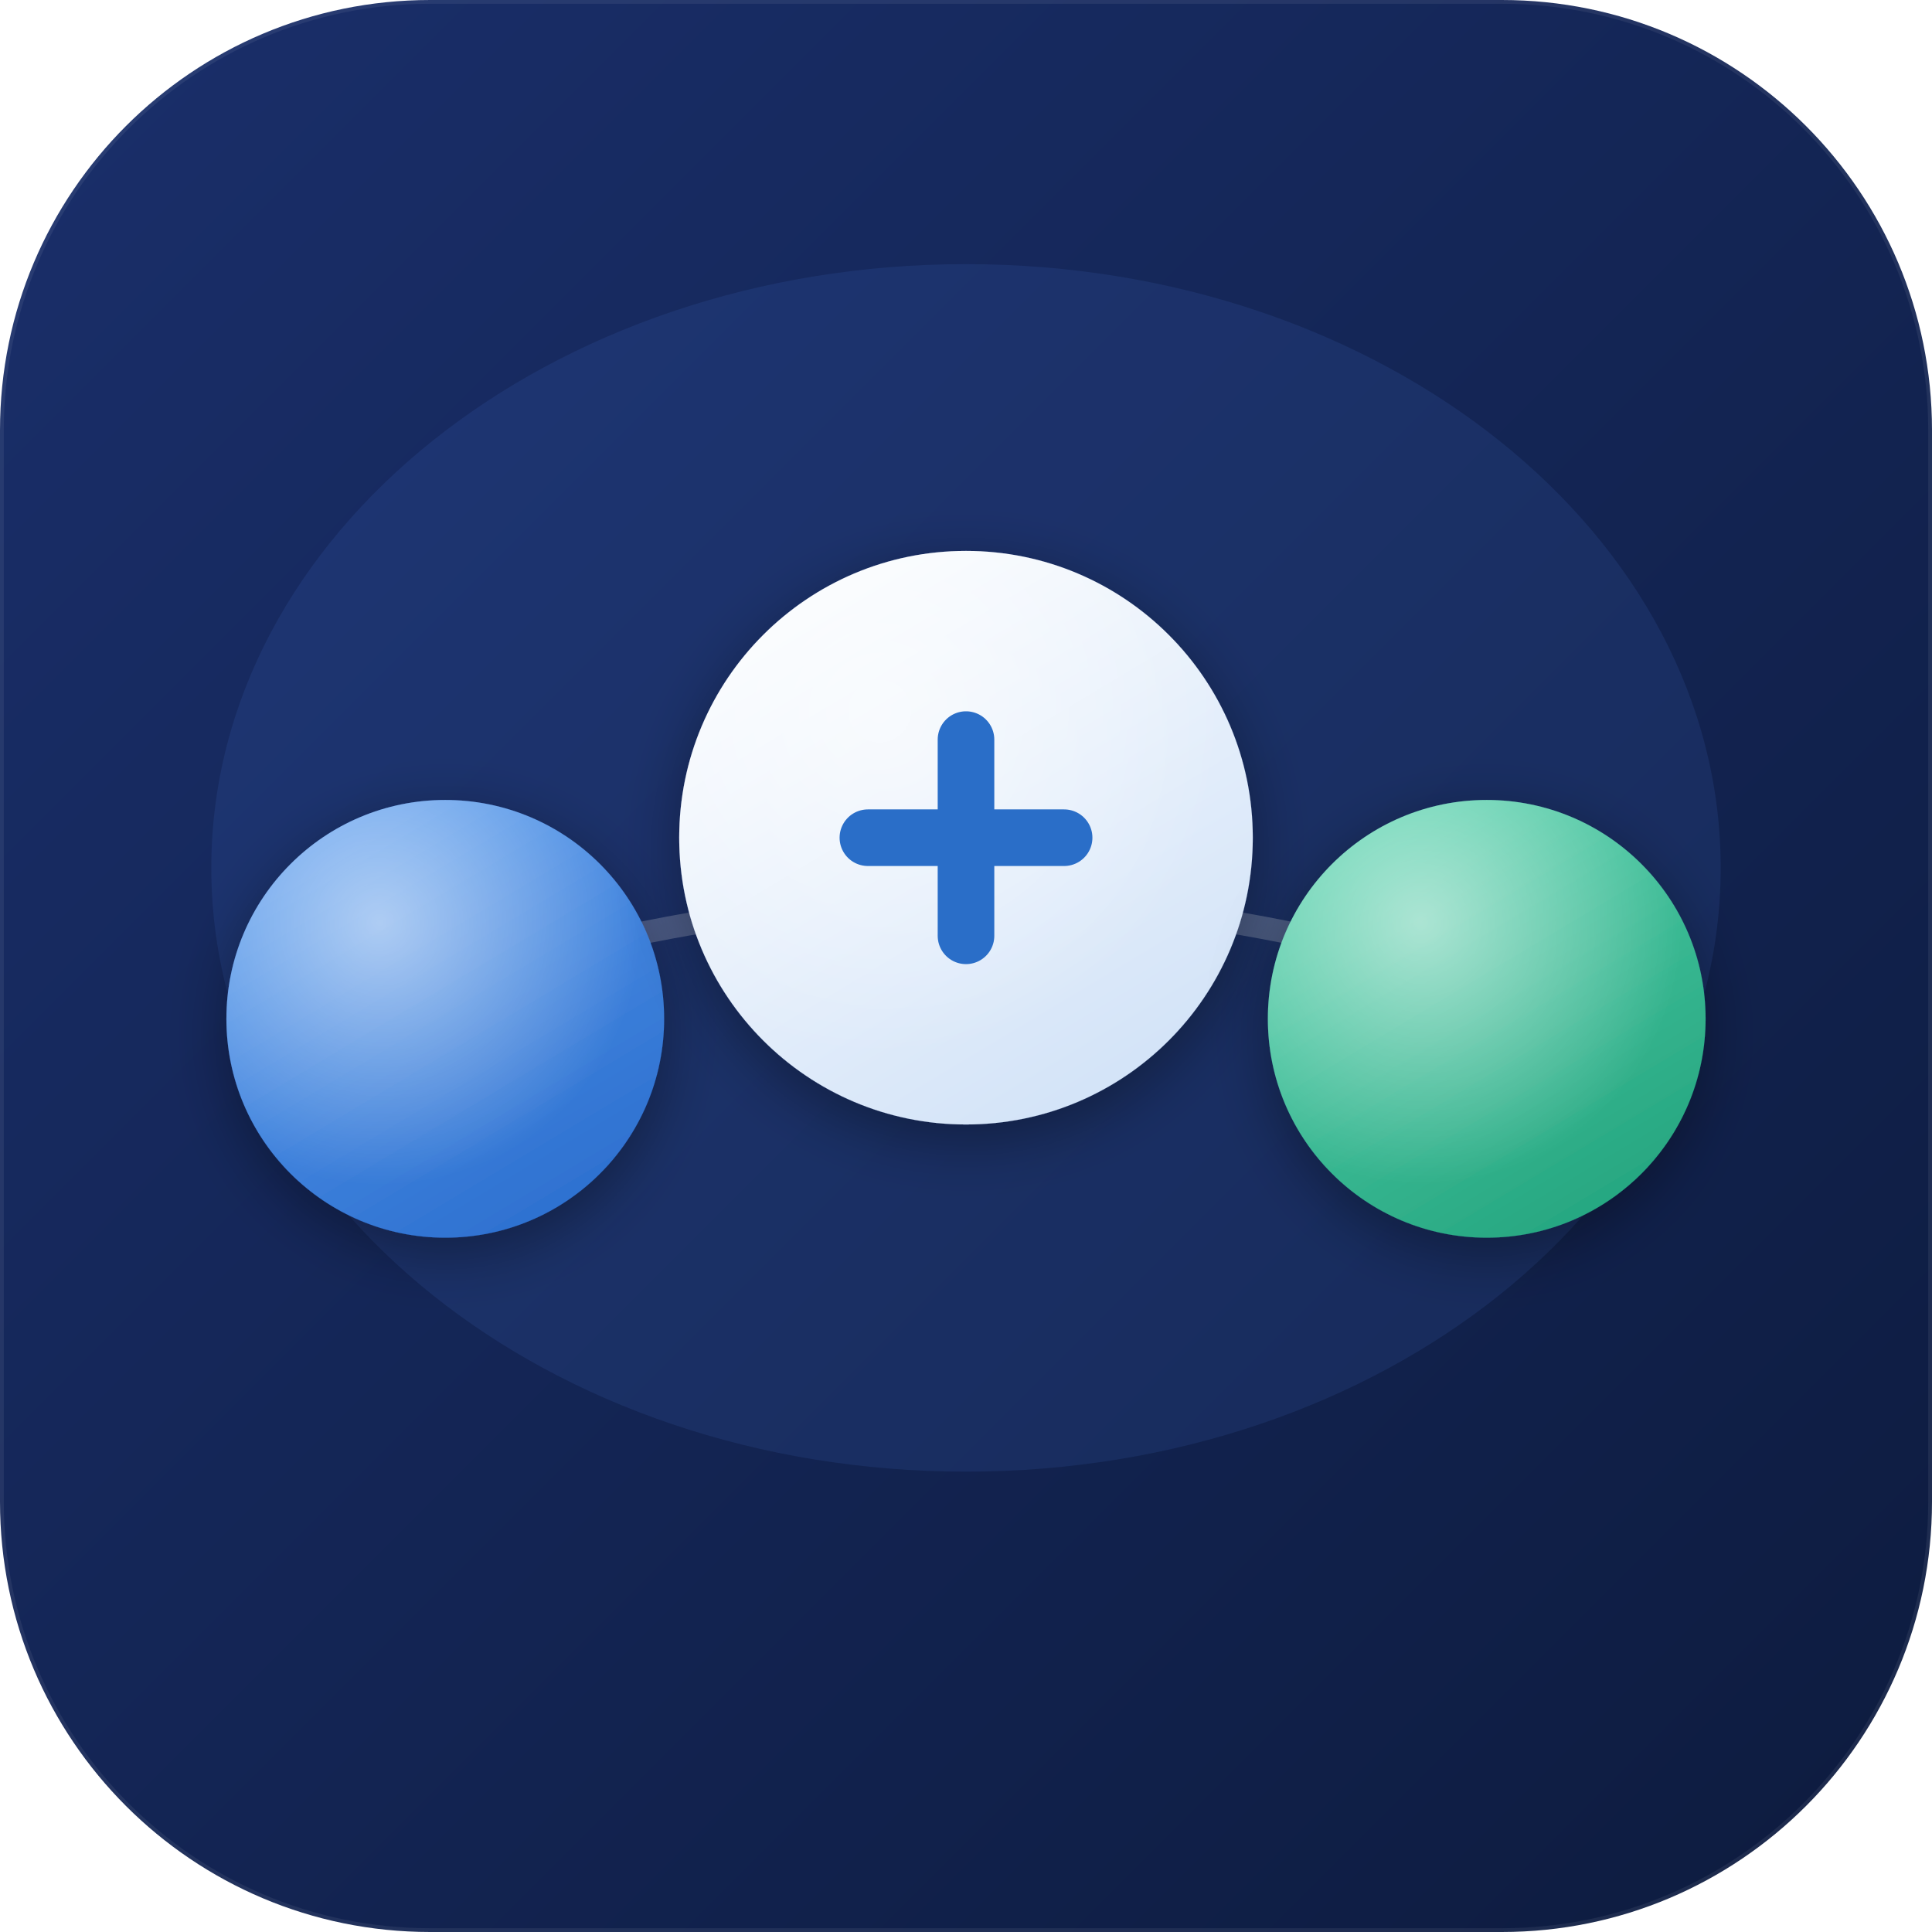
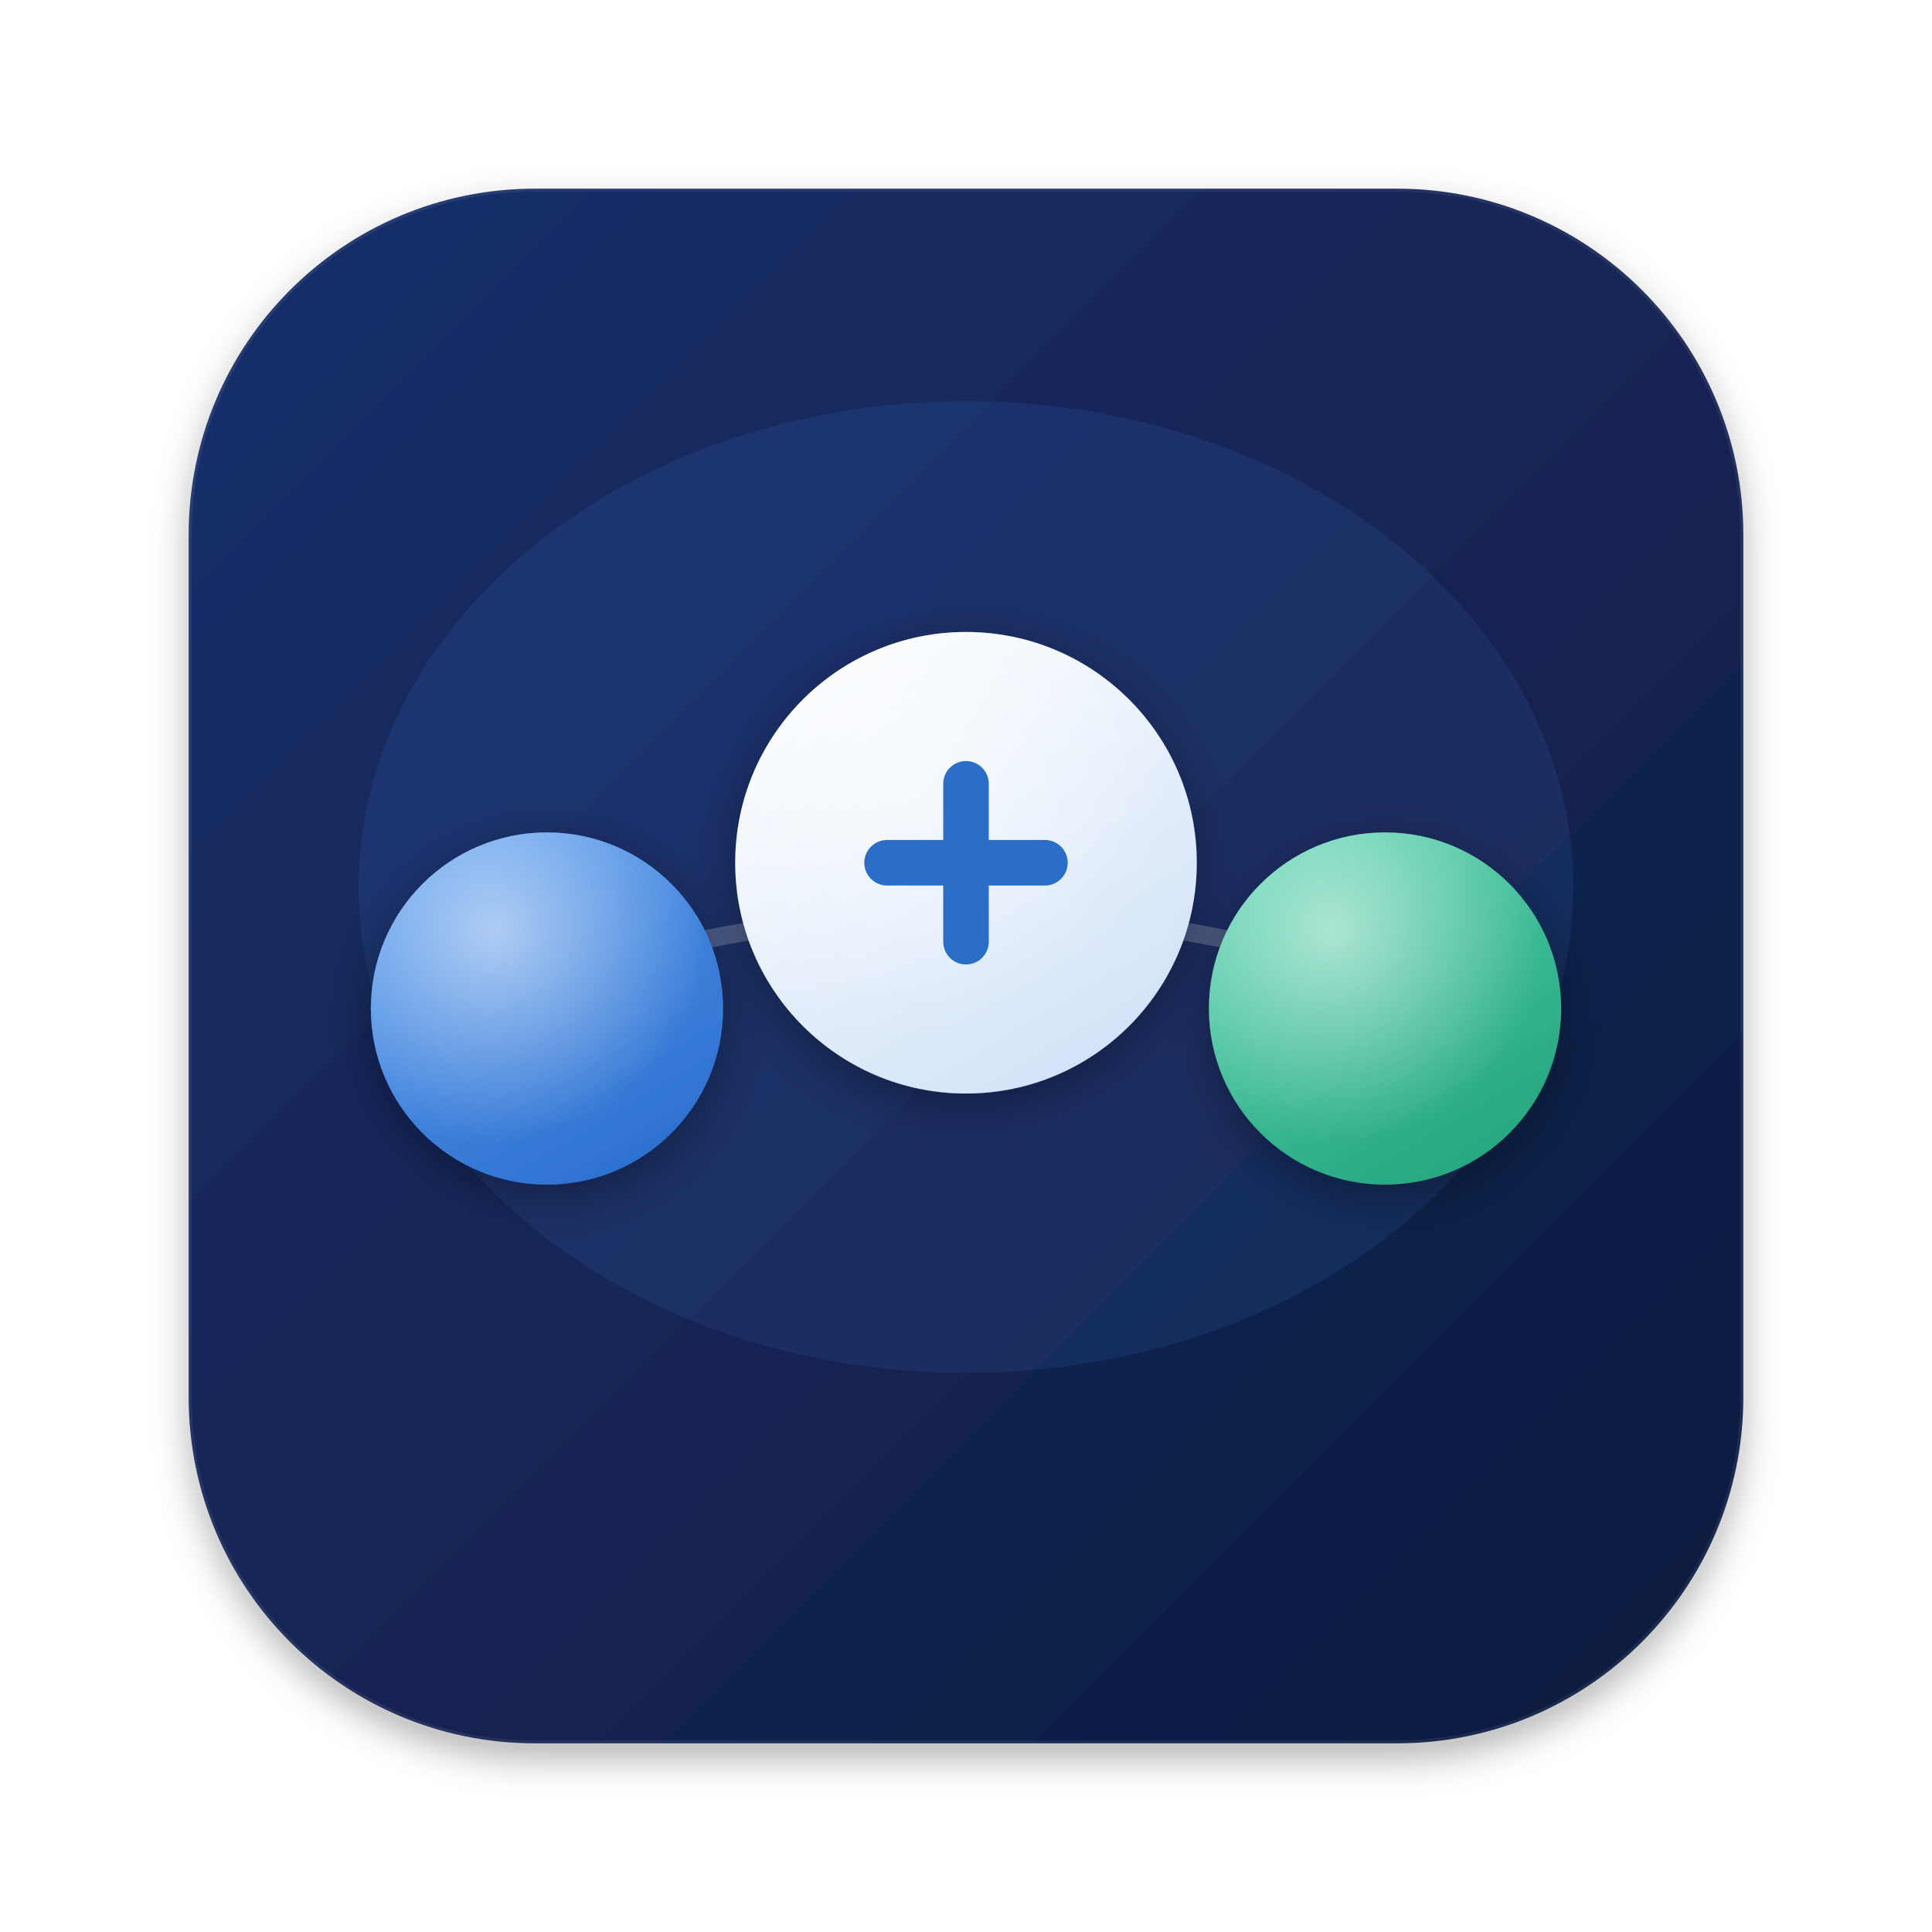
<svg xmlns="http://www.w3.org/2000/svg" viewBox="0 0 512 512">
  <defs>
    <linearGradient id="bg" x1="0" y1="0" x2="1" y2="1" gradientUnits="objectBoundingBox">
      <stop offset="0%" stop-color="#1A2F6B" />
      <stop offset="100%" stop-color="#0D1B3E" />
    </linearGradient>
    <linearGradient id="b-blue" x1="0" y1="0" x2="0.6" y2="1" gradientUnits="objectBoundingBox">
      <stop offset="0%" stop-color="#5B9EF0" />
      <stop offset="100%" stop-color="#2F72D1" />
    </linearGradient>
    <linearGradient id="b-white" x1="0" y1="0" x2="0.6" y2="1" gradientUnits="objectBoundingBox">
      <stop offset="0%" stop-color="#FFFFFF" />
      <stop offset="100%" stop-color="#D4E4F8" />
    </linearGradient>
    <linearGradient id="b-teal" x1="0" y1="0" x2="0.6" y2="1" gradientUnits="objectBoundingBox">
      <stop offset="0%" stop-color="#56D4AE" />
      <stop offset="100%" stop-color="#28A882" />
    </linearGradient>
    <filter id="shadow" x="-25%" y="-25%" width="150%" height="150%">
      <feDropShadow dx="0" dy="4" stdDeviation="8" flood-color="#000" flood-opacity="0.35" />
    </filter>
+     <filter id="icon-shadow" x="-10%" y="-10%" width="120%" height="125%">
+       <feDropShadow dx="0" dy="5" stdDeviation="6" flood-color="#000" flood-opacity="0.3" />
+     </filter>
    <radialGradient id="shine" cx="0.35" cy="0.28" r="0.6" gradientUnits="objectBoundingBox">
      <stop offset="0%" stop-color="rgba(255,255,255,0.55)" />
      <stop offset="100%" stop-color="rgba(255,255,255,0)" />
    </radialGradient>
  </defs>
-   <rect width="512" height="512" rx="114" fill="url(#bg)" />
-   <rect width="512" height="512" rx="114" fill="none" stroke="rgba(255,255,255,0.07)" stroke-width="2" />
-   <ellipse cx="256" cy="230" rx="200" ry="160" fill="rgba(80,130,230,0.12)" />
-   <path d="M 88 272 Q 256 205 424 272" fill="none" stroke="rgba(255,255,255,0.22)" stroke-width="6" stroke-linecap="round" />
-   <circle cx="118" cy="270" r="58" fill="url(#b-blue)" filter="url(#shadow)" />
-   <circle cx="118" cy="270" r="58" fill="url(#shine)" />
-   <circle cx="256" cy="222" r="76" fill="url(#b-white)" filter="url(#shadow)" />
-   <circle cx="256" cy="222" r="76" fill="url(#shine)" />
-   <line x1="256" y1="196" x2="256" y2="248" stroke="#2A6EC8" stroke-width="15" stroke-linecap="round" />
-   <line x1="230" y1="222" x2="282" y2="222" stroke="#2A6EC8" stroke-width="15" stroke-linecap="round" />
-   <circle cx="394" cy="270" r="58" fill="url(#b-teal)" filter="url(#shadow)" />
-   <circle cx="394" cy="270" r="58" fill="url(#shine)" />
+   <g transform="translate(50 50) scale(0.8046875)">
+     <rect width="512" height="512" rx="114" fill="url(#bg)" filter="url(#icon-shadow)" />
+     <rect width="512" height="512" rx="114" fill="none" stroke="rgba(255,255,255,0.07)" stroke-width="2" />
+     <ellipse cx="256" cy="230" rx="200" ry="160" fill="rgba(80,130,230,0.12)" />
+     <path d="M 88 272 Q 256 205 424 272" fill="none" stroke="rgba(255,255,255,0.22)" stroke-width="6" stroke-linecap="round" />
+     <circle cx="118" cy="270" r="58" fill="url(#b-blue)" filter="url(#shadow)" />
+     <circle cx="118" cy="270" r="58" fill="url(#shine)" />
+     <circle cx="256" cy="222" r="76" fill="url(#b-white)" filter="url(#shadow)" />
+     <circle cx="256" cy="222" r="76" fill="url(#shine)" />
+     <line x1="256" y1="196" x2="256" y2="248" stroke="#2A6EC8" stroke-width="15" stroke-linecap="round" />
+     <line x1="230" y1="222" x2="282" y2="222" stroke="#2A6EC8" stroke-width="15" stroke-linecap="round" />
+     <circle cx="394" cy="270" r="58" fill="url(#b-teal)" filter="url(#shadow)" />
+     <circle cx="394" cy="270" r="58" fill="url(#shine)" />
+   </g>
</svg>
